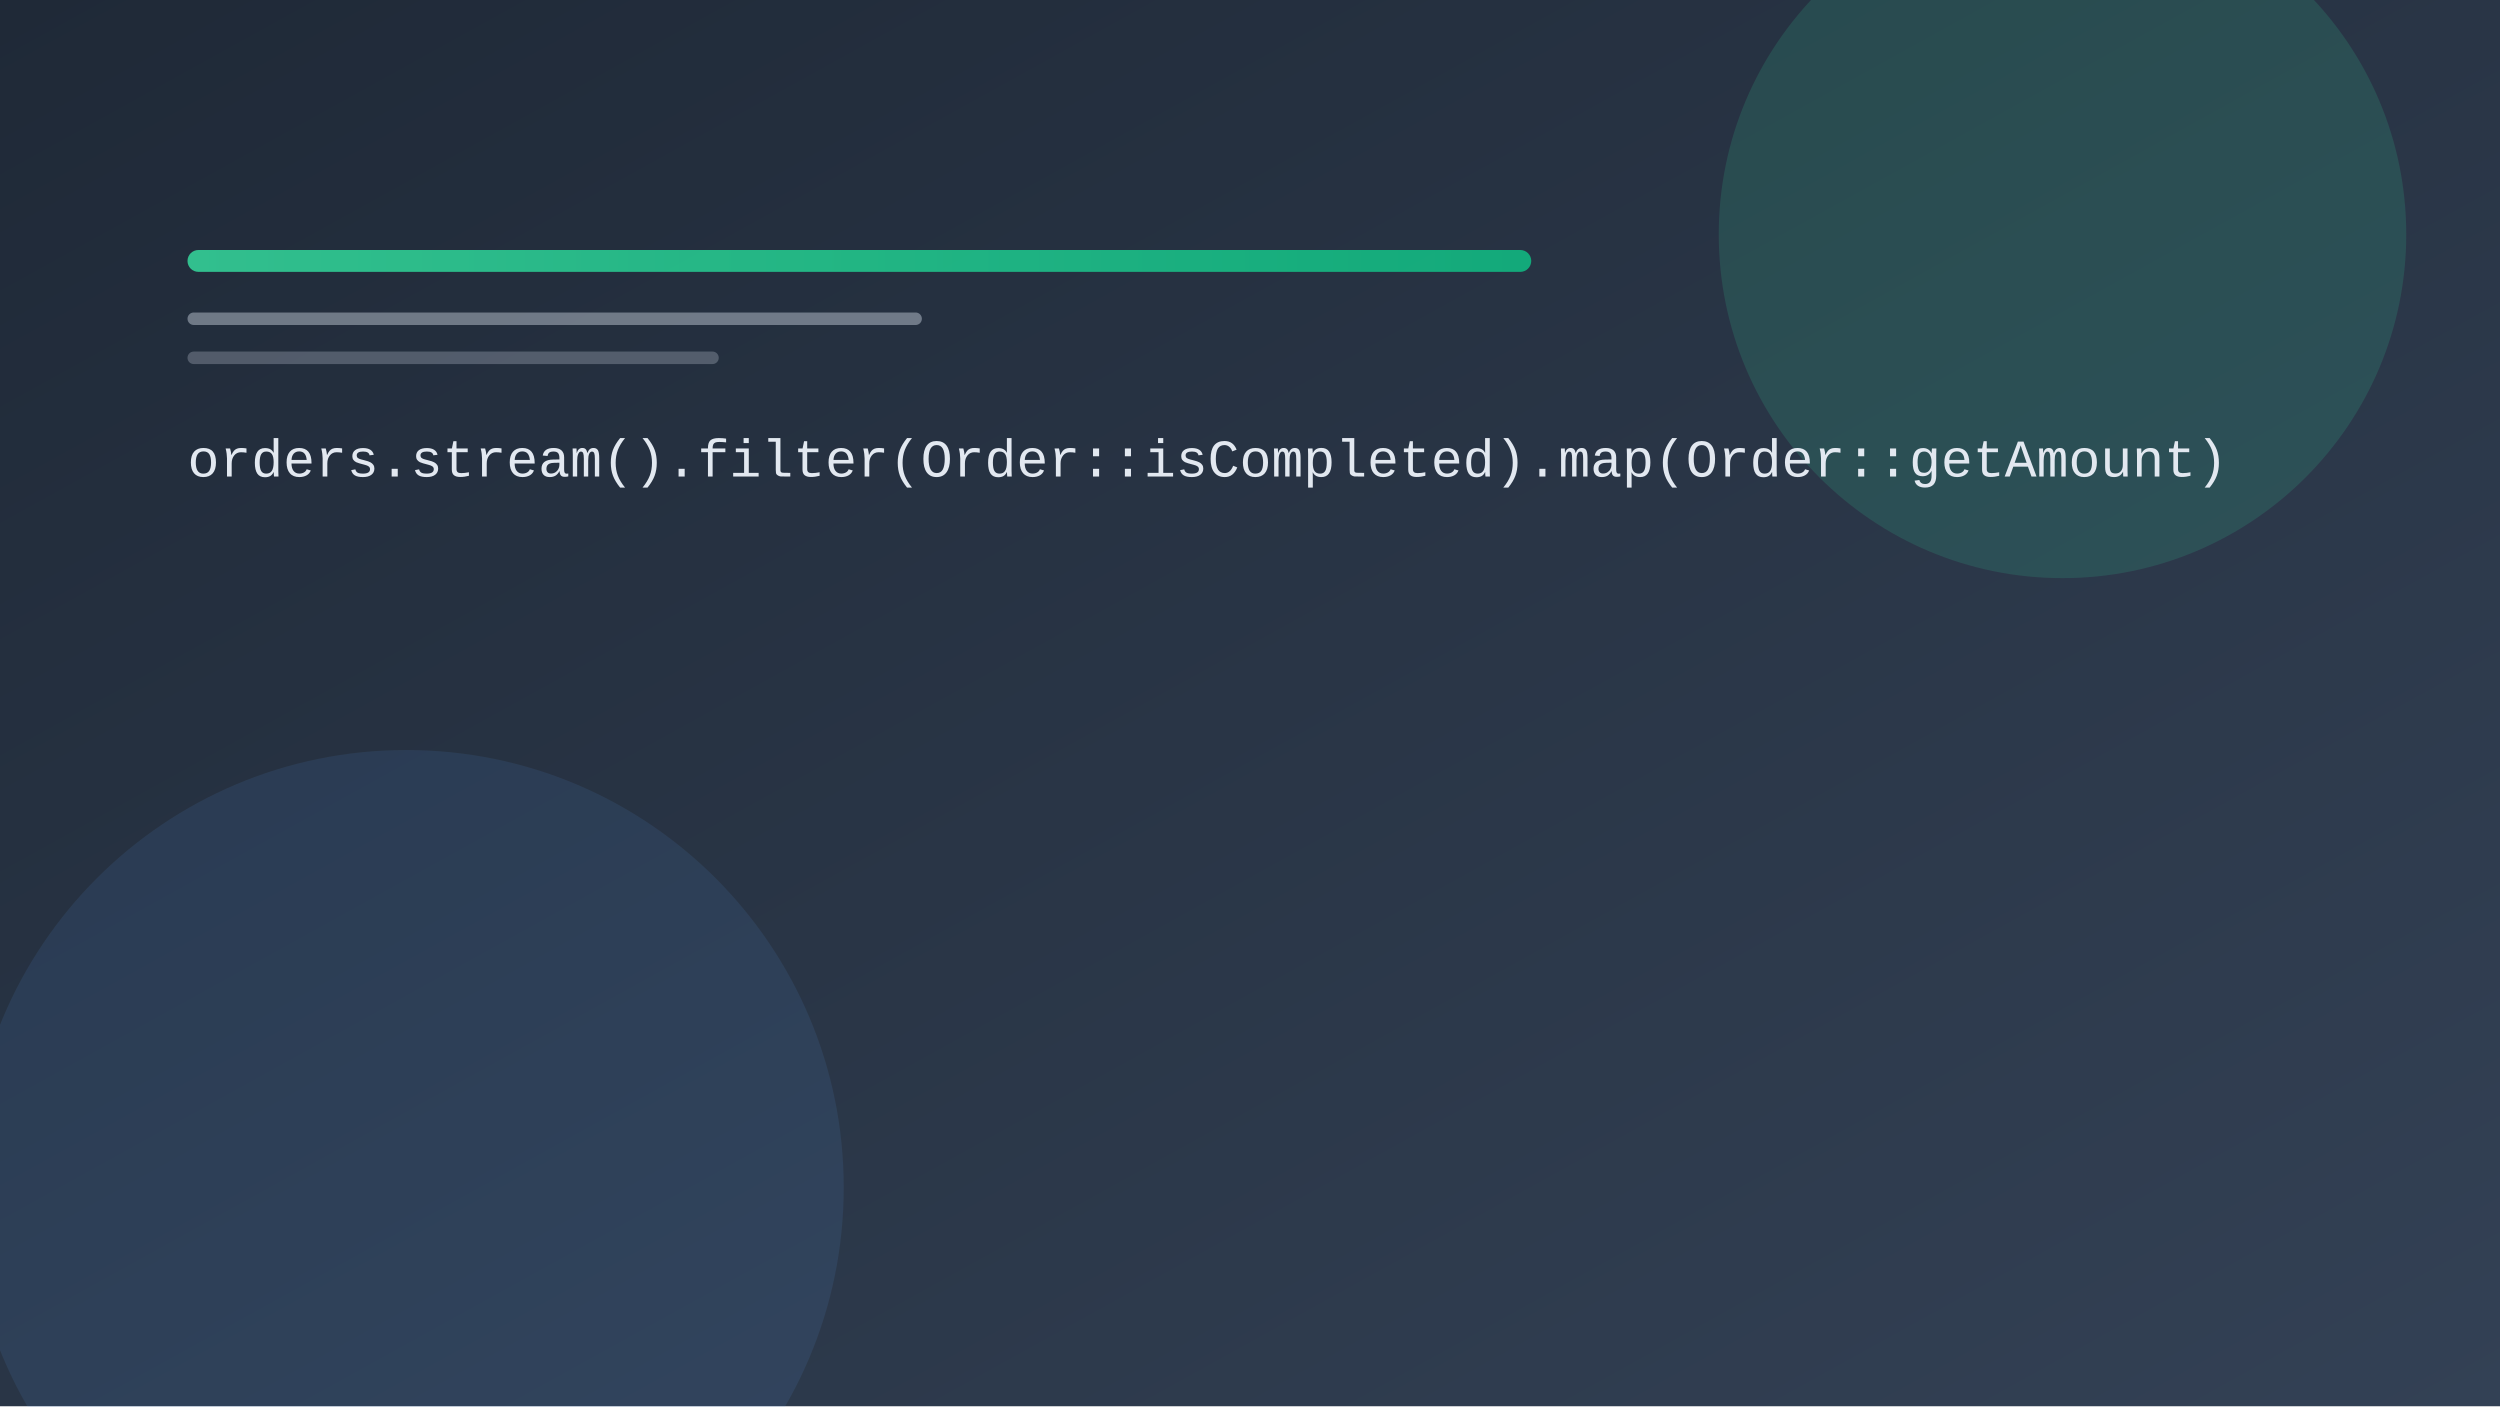
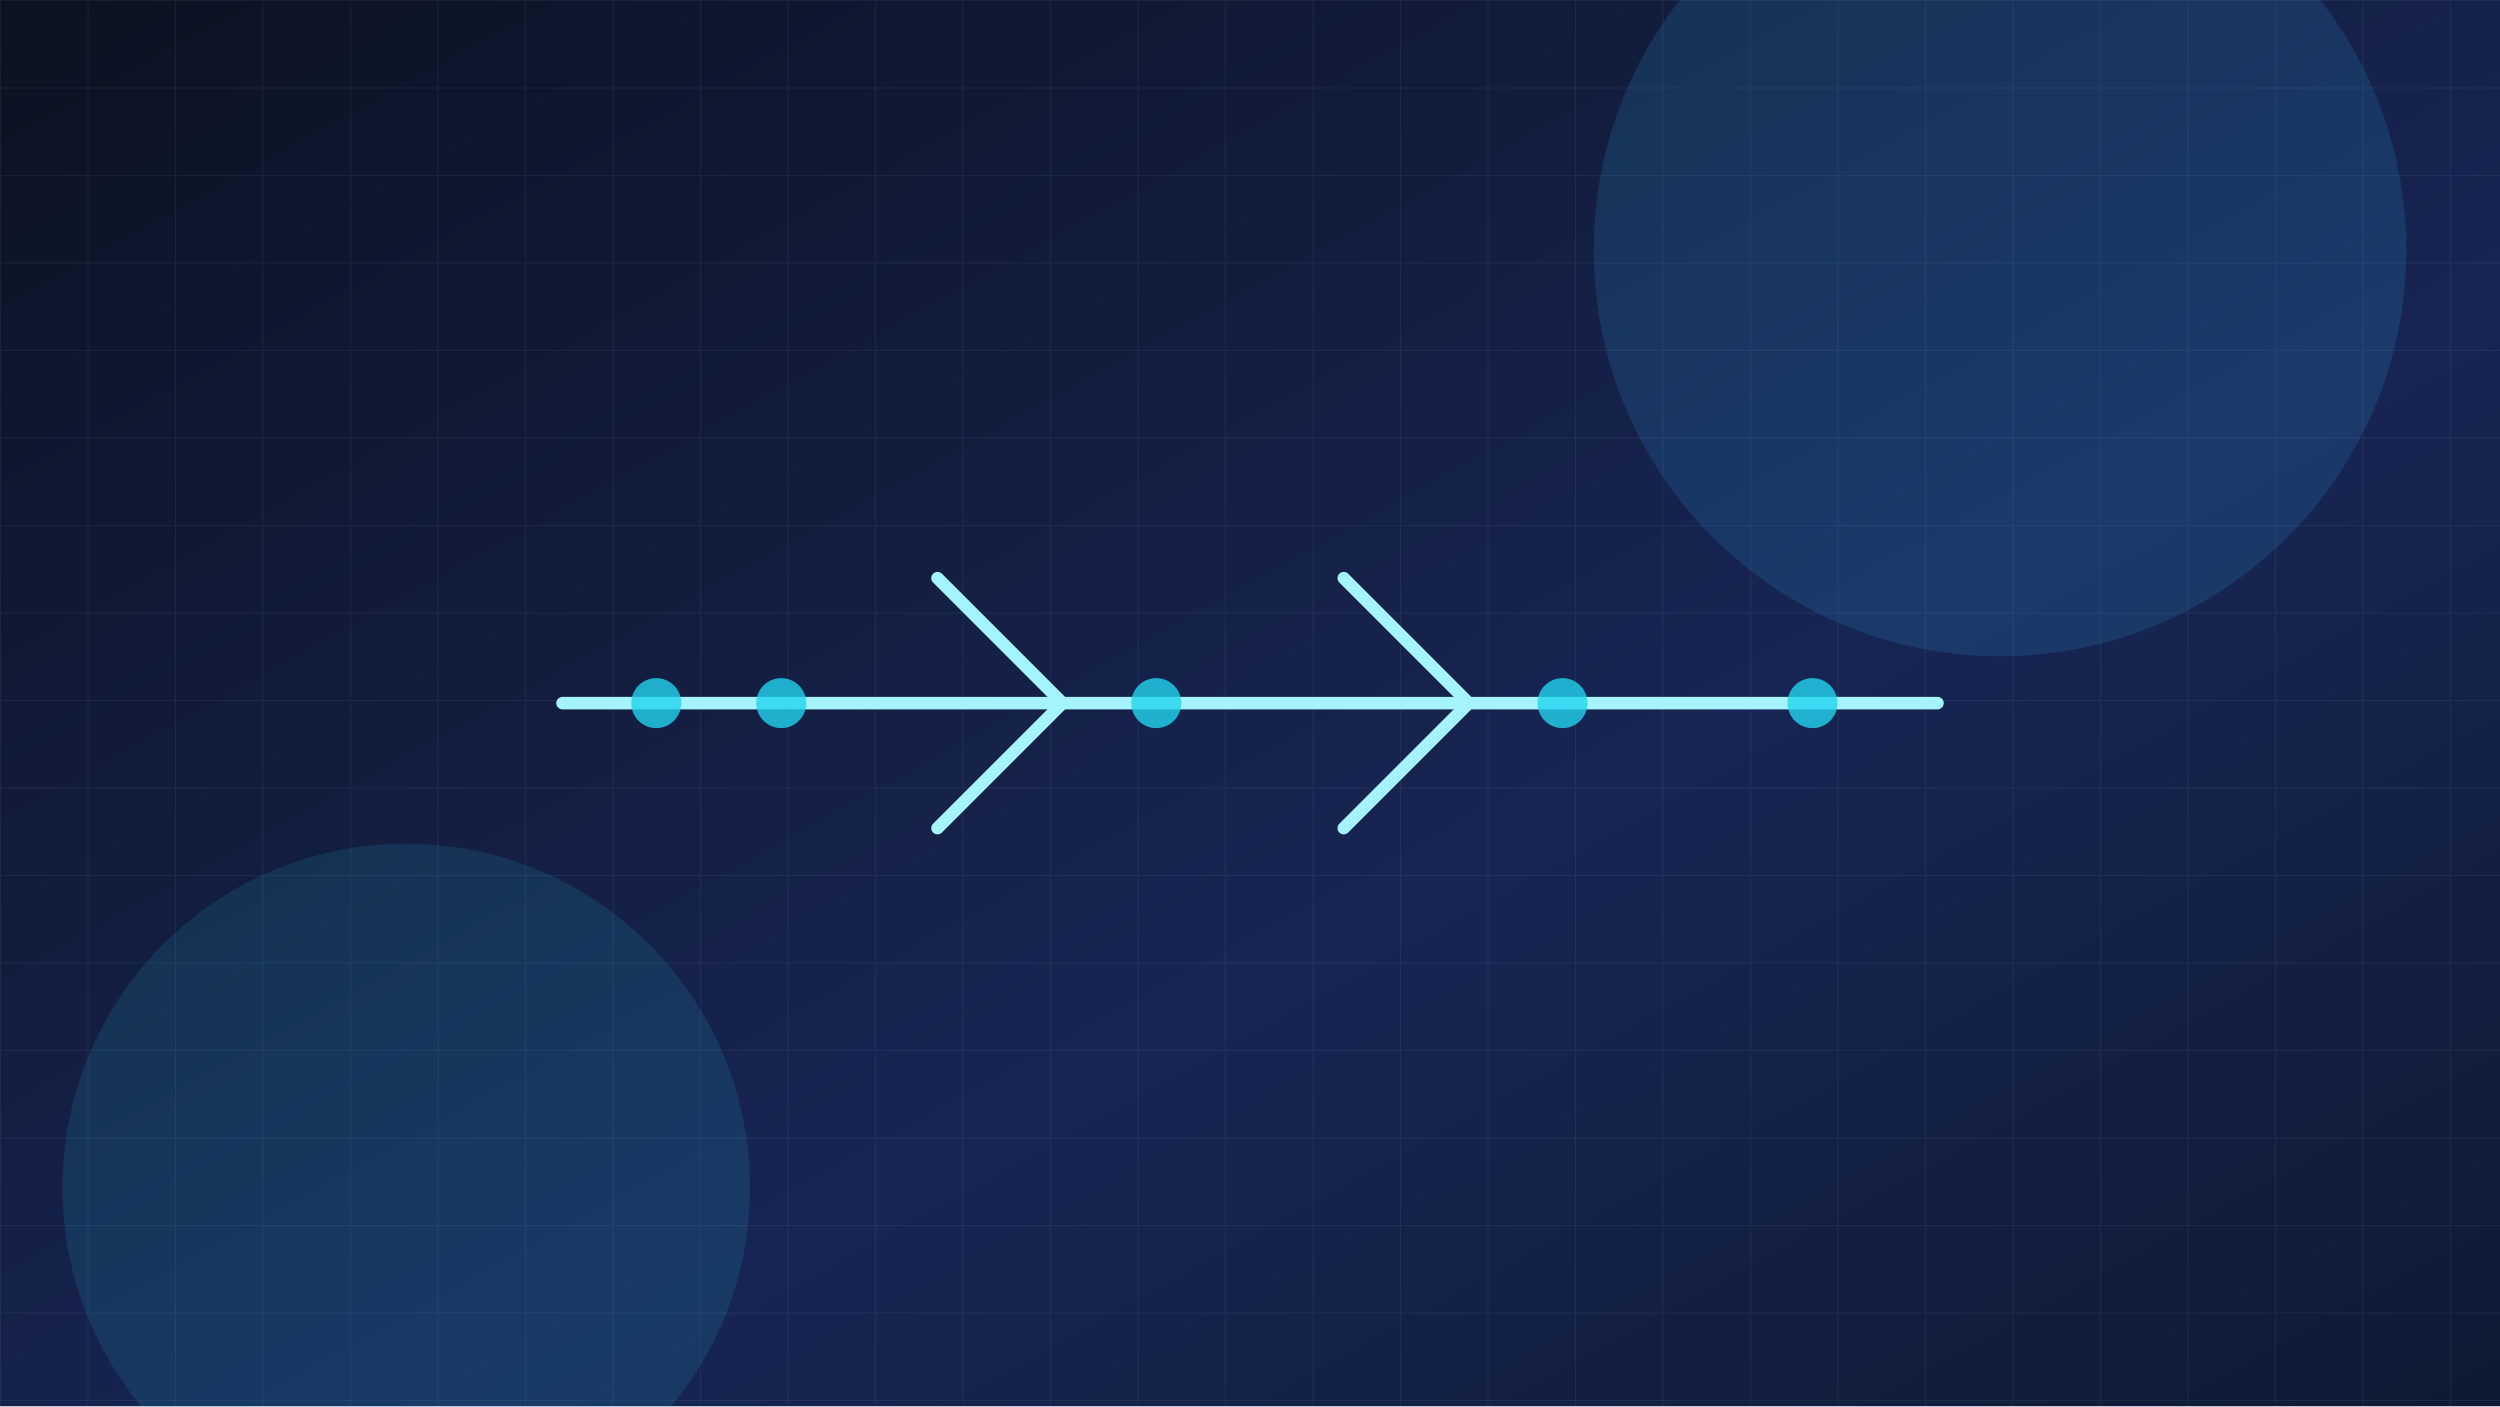
- <svg xmlns="http://www.w3.org/2000/svg" width="1600" height="900" viewBox="0 0 1600 900" role="img" aria-labelledby="title desc">
+ <svg xmlns="http://www.w3.org/2000/svg" viewBox="0 0 1600 900" role="img" aria-label="Java streams banner">
  <defs>
    <linearGradient id="bg" x1="0" y1="0" x2="1" y2="1">
-       <stop offset="0%" stop-color="#1f2937" />
-       <stop offset="100%" stop-color="#334155" />
+       <stop offset="0%" stop-color="#0b1220" />
+       <stop offset="60%" stop-color="#172554" />
+       <stop offset="100%" stop-color="#0e1a33" />
    </linearGradient>
-     <linearGradient id="accent" x1="0" y1="0" x2="1" y2="0">
-       <stop offset="0%" stop-color="#34d399" />
-       <stop offset="100%" stop-color="#10b981" />
-     </linearGradient>
+     <pattern id="grid" width="56" height="56" patternUnits="userSpaceOnUse">
+       <path d="M56 0H0V56" fill="none" stroke="#dbeafe" stroke-opacity="0.08" stroke-width="1" />
+     </pattern>
  </defs>
  <rect width="1600" height="900" fill="url(#bg)" />
-   <circle cx="1320" cy="150" r="220" fill="#34d399" opacity="0.16" />
-   <circle cx="260" cy="760" r="280" fill="#60a5fa" opacity="0.10" />
-   <rect x="120" y="160" width="860" height="14" rx="7" fill="url(#accent)" opacity="0.88" />
-   <rect x="120" y="200" width="470" height="8" rx="4" fill="#cbd5e1" opacity="0.45" />
-   <rect x="120" y="225" width="340" height="8" rx="4" fill="#cbd5e1" opacity="0.28" />
-   <text x="120" y="305" fill="#e2e8f0" font-family="Courier New, monospace" font-size="34">orders.stream().filter(Order::isCompleted).map(Order::getAmount)</text>
+   <rect width="1600" height="900" fill="url(#grid)" />
+   <circle cx="1280" cy="160" r="260" fill="#38bdf8" fill-opacity="0.14" />
+   <circle cx="260" cy="760" r="220" fill="#22d3ee" fill-opacity="0.12" />
+   <g stroke="#a5f3fc" stroke-width="8" fill="none" stroke-linecap="round">
+     <path d="M360 450H1240" />
+     <path d="M600 370L680 450L600 530" />
+     <path d="M860 370L940 450L860 530" />
+   </g>
+   <g fill="#22d3ee" fill-opacity="0.8">
+     <circle cx="420" cy="450" r="16" />
+     <circle cx="500" cy="450" r="16" />
+     <circle cx="740" cy="450" r="16" />
+     <circle cx="1000" cy="450" r="16" />
+     <circle cx="1160" cy="450" r="16" />
+   </g>
</svg>
